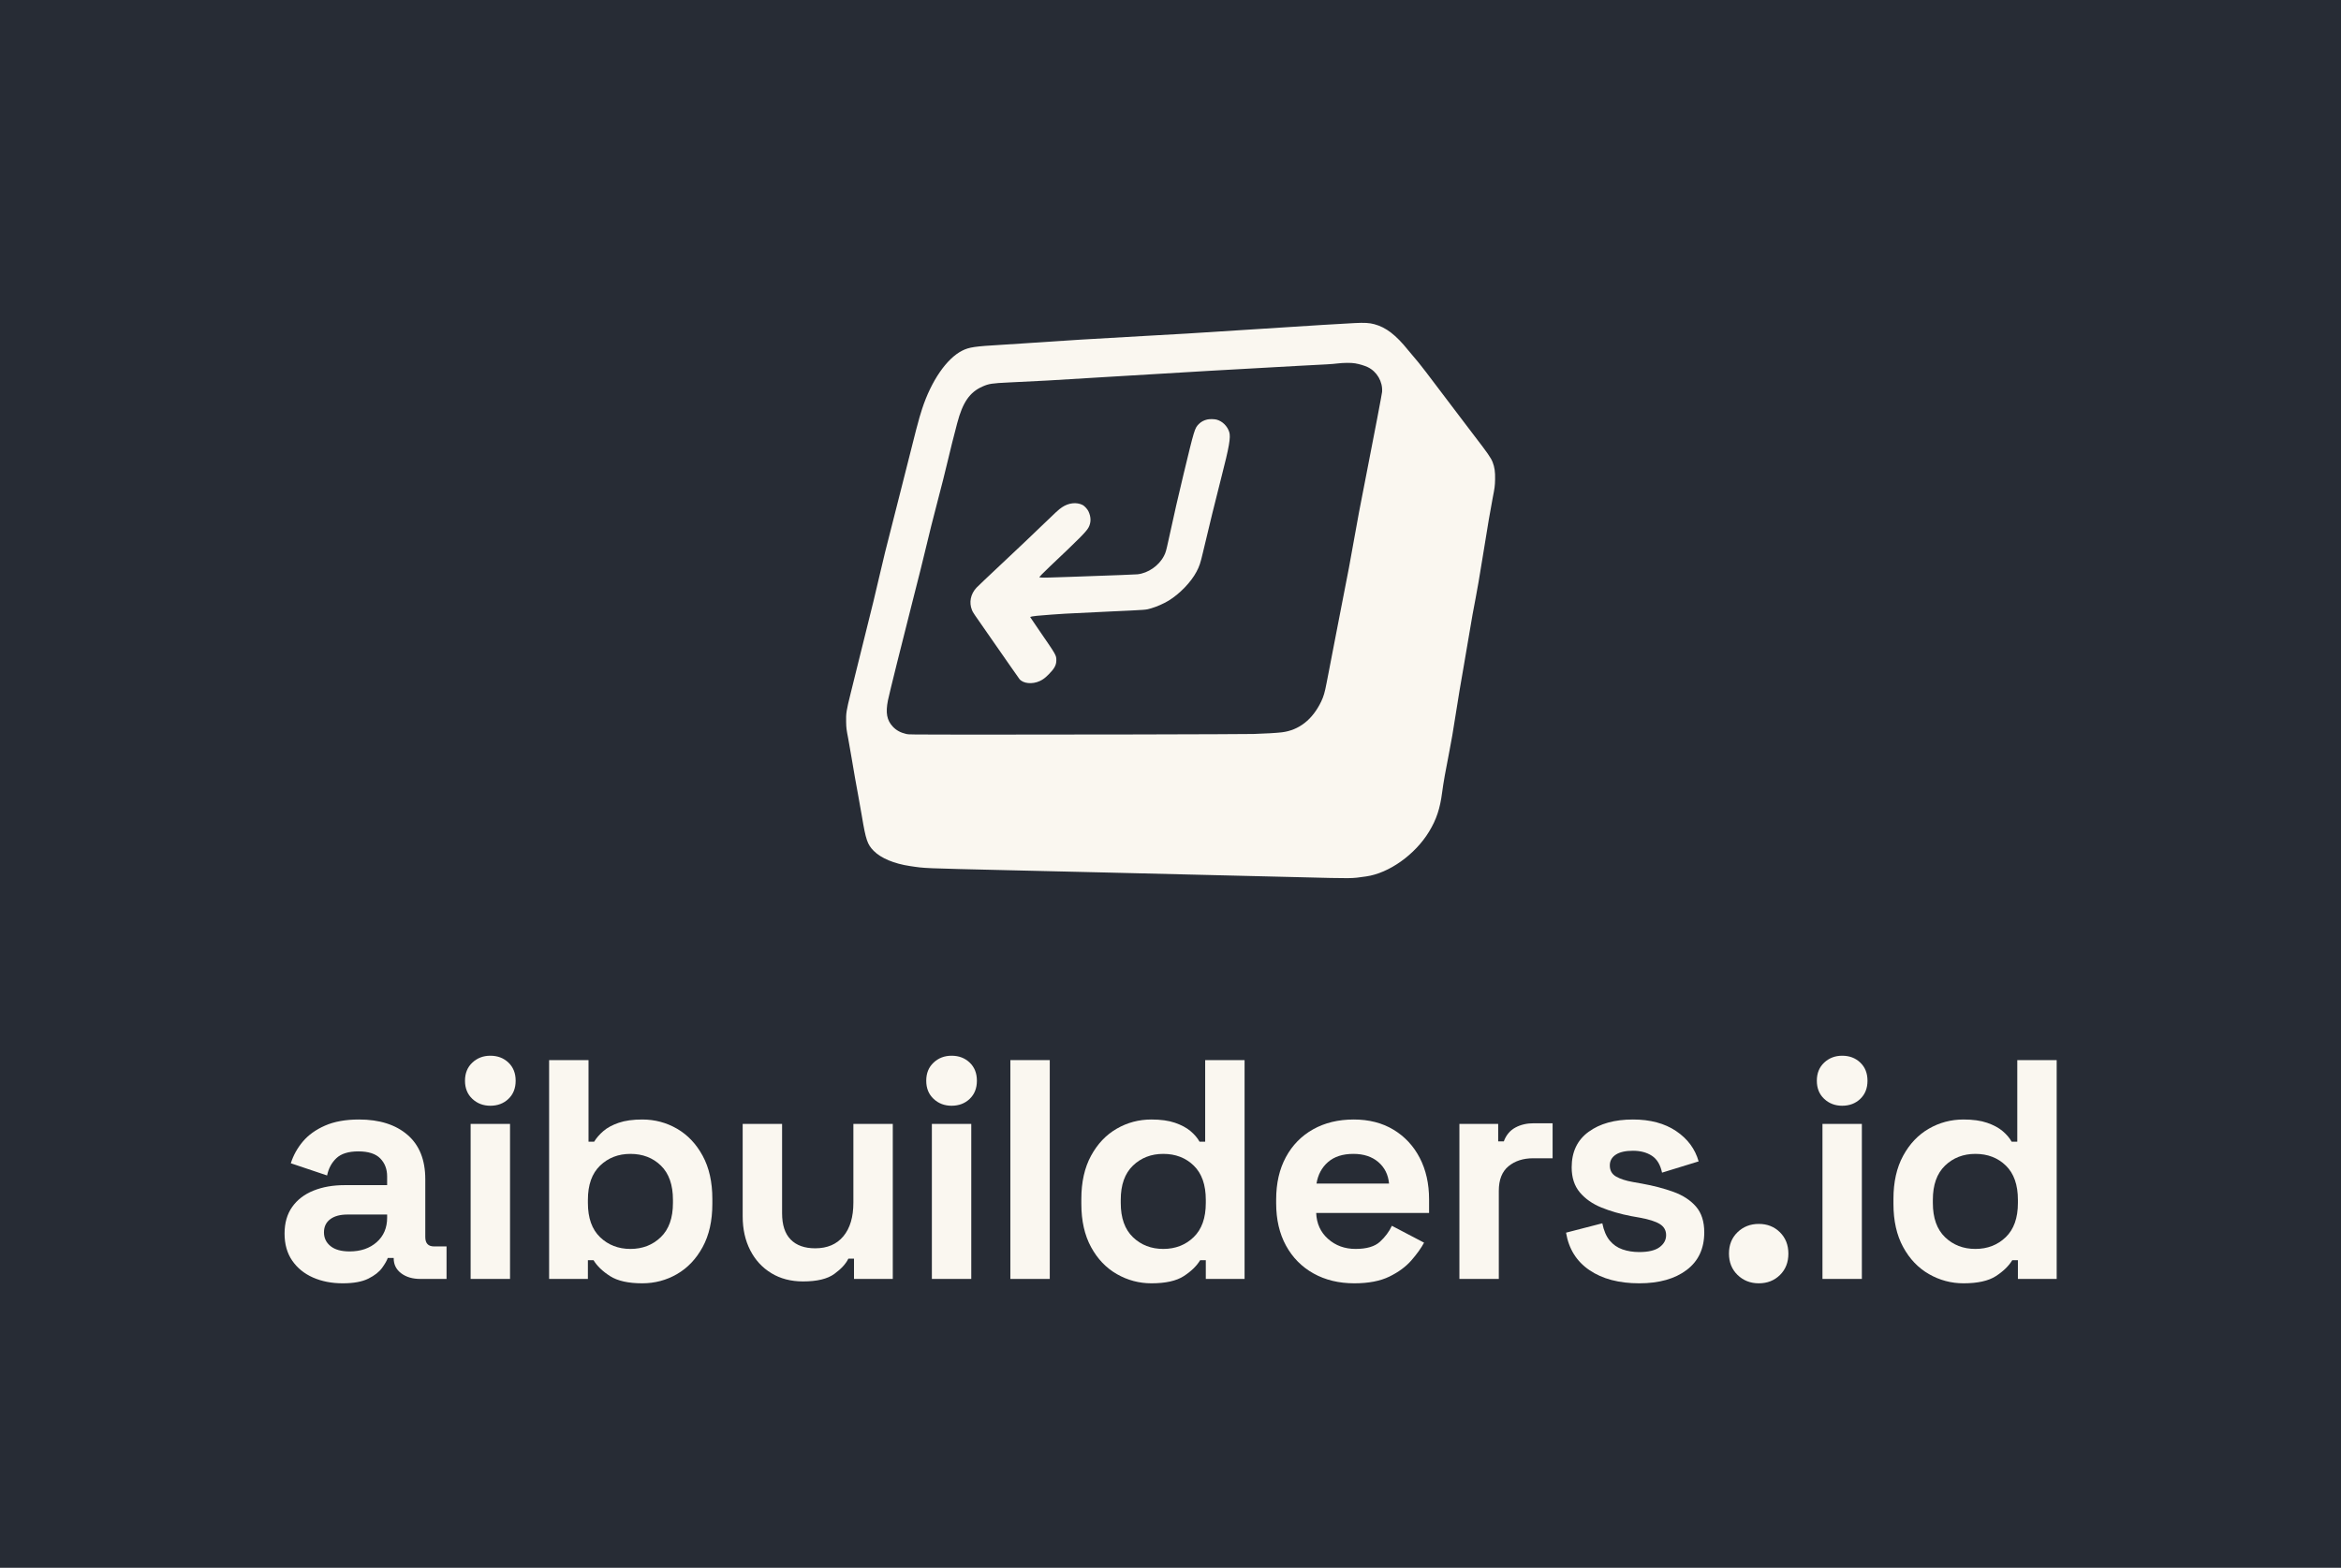
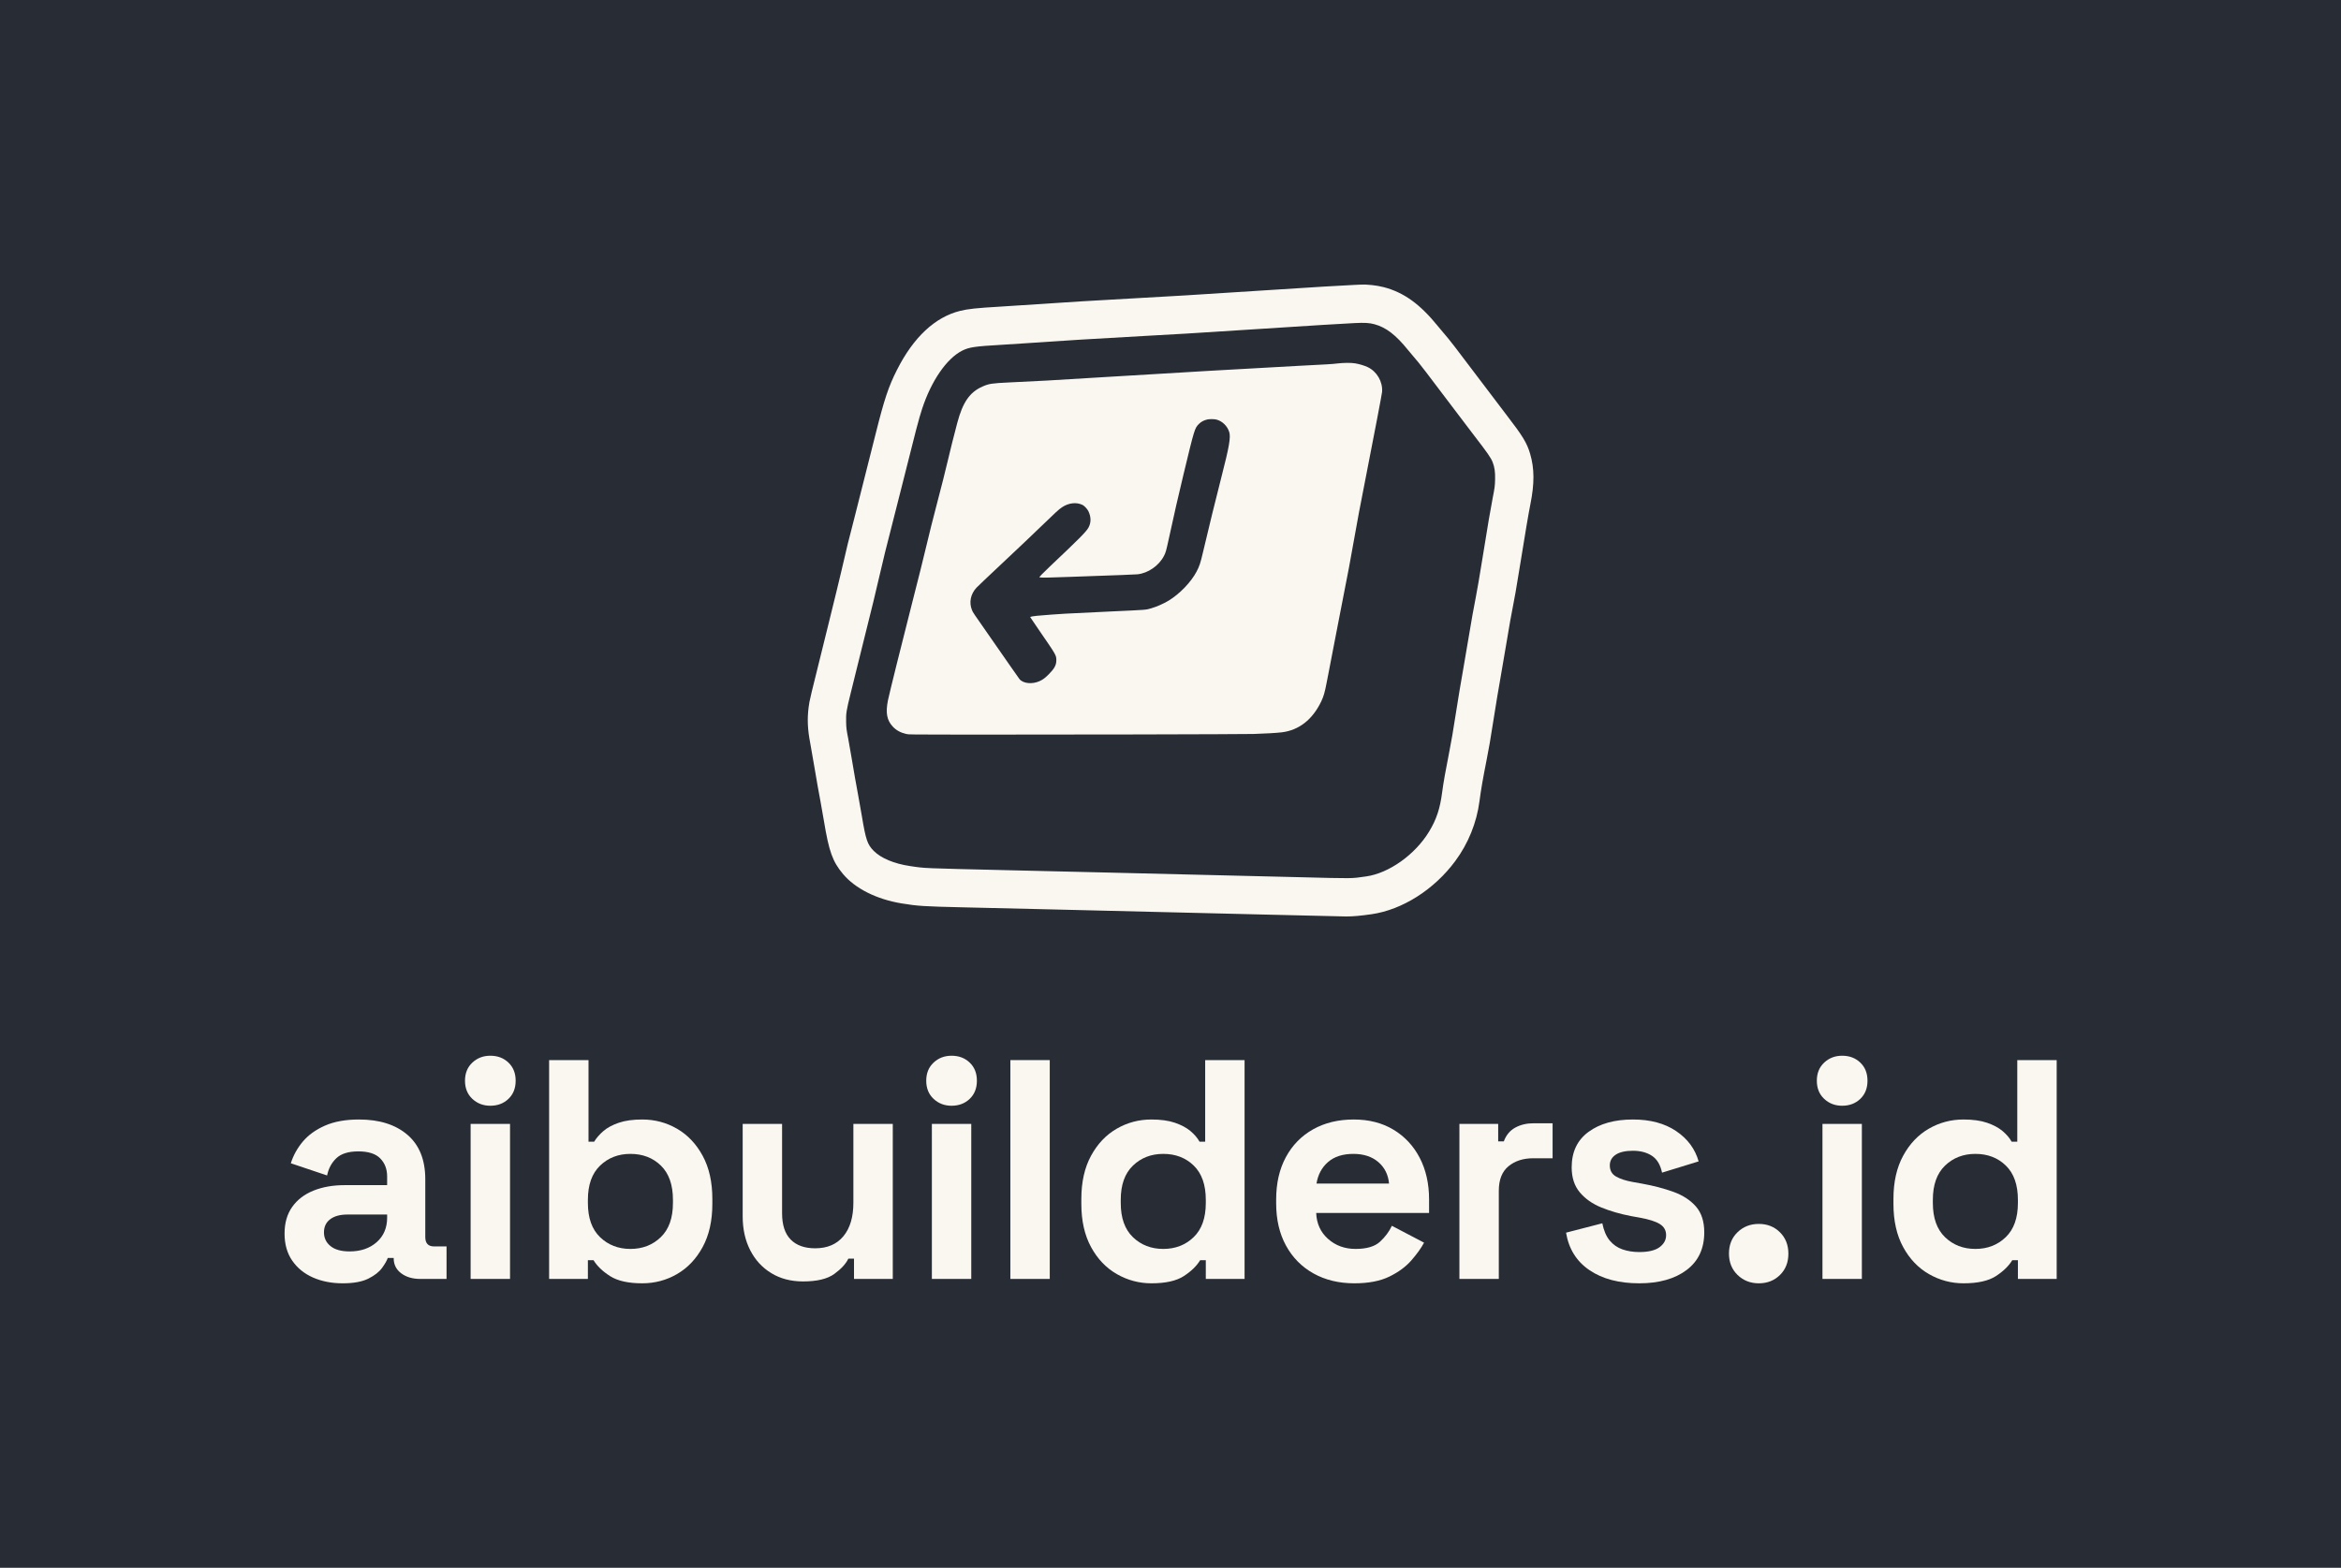
<svg xmlns="http://www.w3.org/2000/svg" viewBox="0 0 3702 2480" width="3702" height="2480">
  <rect width="3702" height="2480" rx="0" fill="#272C35" />
  <g transform="translate(1277.28,450.00) scale(0.36765) translate(0,2720) scale(0.1,-0.1)">
-     <path fill="#272C35" d="M22770 23800 c-240 -28 -347 -34 -1735 -105 -1478 -76 -5712 -321 -8360 -485 -2515 -155 -2466 -152 -4015 -225 -739 -35 -866 -54 -1139 -175 -552 -242 -854 -679 -1090 -1575 -174 -663 -272 -1053 -421 -1680 -135 -565 -206 -847 -440 -1745 -217 -832 -310 -1204 -475 -1895 -151 -633 -301 -1236 -585 -2345 -432 -1689 -1008 -4008 -1059 -4265 -106 -538 -48 -854 211 -1130 149 -159 332 -259 584 -317 99 -22 99 -22 2679 -26 3315 -4 11859 15 12250 28 494 15 994 44 1215 71 739 88 1326 548 1700 1332 99 207 153 392 225 772 20 105 72 370 115 590 44 220 129 663 190 985 61 322 198 1031 305 1575 359 1829 408 2087 555 2929 180 1019 250 1390 576 3051 328 1670 643 3324 650 3412 33 440 -221 878 -619 1067 -361 171 -775 220 -1317 156z m-5185 -2414 c251 -66 466 -277 547 -536 70 -224 -3 -639 -338 -1940 -205 -792 -582 -2331 -795 -3245 -104 -449 -151 -590 -276 -825 -237 -449 -726 -956 -1200 -1244 -214 -130 -510 -260 -751 -330 -237 -69 -144 -62 -1762 -136 -2000 -92 -2124 -99 -3150 -185 -150 -12 -290 -40 -290 -57 0 -3 181 -269 401 -590 726 -1055 724 -1051 723 -1273 -1 -203 -83 -354 -324 -596 -155 -156 -246 -225 -384 -290 -323 -151 -718 -113 -878 84 -19 23 -193 272 -388 552 -194 281 -594 855 -889 1277 -717 1027 -725 1037 -765 1139 -133 330 -61 687 193 962 60 64 443 428 1246 1182 760 714 1033 973 1475 1400 723 698 816 783 962 881 283 190 623 227 883 97 77 -39 202 -173 246 -263 123 -252 124 -499 4 -715 -98 -175 -411 -491 -1646 -1657 -310 -293 -488 -478 -462 -478 4 0 50 -5 102 -10 73 -8 353 -1 1235 30 2112 74 2791 100 2882 110 460 50 921 371 1137 789 76 147 93 207 202 706 321 1470 464 2090 878 3790 156 641 239 920 310 1045 86 154 279 288 474 331 105 23 301 20 398 -5z" />
-     <path fill="#FAF7F0" d="M23520 25539 c-670 -34 -1560 -89 -4275 -264 -2993 -193 -3250 -209 -4755 -290 -1840 -99 -3770 -218 -5286 -325 -232 -17 -616 -41 -855 -55 -1165 -67 -1406 -103 -1704 -253 -668 -336 -1331 -1300 -1725 -2507 -147 -451 -239 -802 -915 -3500 -139 -555 -319 -1264 -400 -1575 -221 -853 -347 -1366 -520 -2115 -187 -812 -286 -1219 -649 -2670 -151 -605 -316 -1269 -366 -1475 -50 -206 -149 -609 -221 -895 -188 -754 -205 -861 -196 -1248 6 -253 13 -314 91 -713 25 -127 88 -487 140 -800 127 -756 179 -1050 281 -1599 48 -253 122 -671 165 -930 170 -1023 238 -1220 510 -1495 313 -316 877 -552 1566 -654 666 -99 434 -89 4344 -181 1053 -25 2784 -65 3845 -90 1956 -46 4648 -111 8503 -206 2435 -61 2253 -63 2922 32 984 138 2108 939 2708 1929 317 524 471 987 562 1694 48 374 148 942 315 1786 90 454 138 739 290 1705 108 687 172 1069 309 1850 52 297 156 907 231 1355 148 883 188 1106 295 1655 71 365 162 893 290 1690 237 1476 352 2151 441 2605 88 445 100 536 106 815 7 325 -21 521 -106 740 -70 183 -222 401 -776 1120 -127 165 -453 595 -725 955 -1398 1854 -1644 2173 -1894 2459 -61 69 -167 196 -236 281 -530 659 -956 987 -1455 1120 -220 59 -420 71 -855 49z m30 -1733 c193 -34 392 -94 537 -162 398 -189 652 -627 619 -1067 -7 -88 -322 -1742 -650 -3412 -326 -1661 -396 -2032 -576 -3051 -147 -842 -196 -1100 -555 -2929 -107 -544 -244 -1253 -305 -1575 -61 -322 -146 -765 -190 -985 -43 -220 -95 -485 -115 -590 -72 -380 -126 -565 -225 -772 -374 -784 -961 -1244 -1700 -1332 -221 -27 -721 -56 -1215 -71 -391 -13 -8935 -32 -12250 -28 -2580 4 -2580 4 -2679 26 -252 58 -435 158 -584 317 -259 276 -317 592 -211 1130 51 257 627 2576 1059 4265 284 1109 434 1712 585 2345 165 691 258 1063 475 1895 234 898 305 1180 440 1745 149 627 247 1017 421 1680 236 896 538 1333 1090 1575 273 121 400 140 1139 175 1549 73 1500 70 4015 225 2648 164 6882 409 8360 485 1388 71 1495 77 1735 105 286 34 602 36 780 6z M17187 21391 c-143 -32 -266 -97 -363 -195 -179 -180 -192 -225 -659 -2166 -252 -1048 -365 -1547 -640 -2805 -109 -499 -126 -559 -202 -706 -216 -418 -677 -739 -1137 -789 -91 -10 -770 -36 -2882 -110 -882 -31 -1162 -38 -1235 -30 -52 5 -98 10 -102 10 -26 0 152 185 462 478 1235 1166 1548 1482 1646 1657 120 216 119 463 -4 715 -44 90 -169 224 -246 263 -260 130 -600 93 -883 -97 -146 -98 -239 -183 -962 -881 -442 -427 -715 -686 -1475 -1400 -803 -754 -1186 -1118 -1246 -1182 -254 -275 -326 -632 -193 -962 40 -102 48 -112 765 -1139 295 -422 695 -996 889 -1277 195 -280 369 -529 388 -552 160 -197 555 -235 878 -84 138 65 229 134 384 290 241 242 323 393 324 596 1 222 3 218 -723 1273 -220 321 -401 587 -401 590 0 17 140 45 290 57 1026 86 1150 93 3150 185 1618 74 1525 67 1762 136 241 70 537 200 751 330 474 288 963 795 1200 1244 125 235 172 376 276 825 213 914 590 2453 795 3245 335 1301 408 1716 338 1940 -81 259 -296 470 -547 536 -97 25 -293 28 -398 5z" />
+     <path fill="#FAF7F0" d="M23780 27194 c-30 -2 -163 -8 -295 -14 -617 -28 -1359 -73 -4335 -265 -2834 -183 -3343 -214 -4660 -285 -1872 -101 -3665 -210 -5240 -320 -316 -22 -766 -52 -1000 -65 -978 -57 -1362 -98 -1695 -181 -1079 -268 -2006 -1134 -2715 -2539 -365 -722 -544 -1258 -920 -2760 -374 -1490 -824 -3270 -908 -3595 -242 -925 -340 -1326 -567 -2315 -69 -302 -314 -1308 -544 -2235 -828 -3331 -823 -3309 -861 -3610 -65 -512 -45 -949 70 -1551 28 -145 106 -595 174 -999 137 -808 162 -947 272 -1535 41 -220 106 -591 145 -825 213 -1291 369 -1726 809 -2255 525 -632 1447 -1096 2529 -1275 695 -114 946 -130 2671 -170 701 -17 2429 -57 3840 -90 3923 -92 5094 -120 9355 -226 1672 -42 3135 -76 3250 -76 305 0 619 28 1100 97 1325 192 2691 1060 3597 2285 562 760 922 1650 1043 2575 66 505 141 937 315 1820 102 517 139 735 285 1660 128 812 191 1189 334 2006 60 344 167 965 236 1380 145 866 170 1010 260 1469 94 480 139 734 270 1545 292 1803 404 2467 490 2900 179 893 175 1539 -11 2170 -139 471 -317 763 -1016 1670 -144 187 -545 716 -891 1175 -1370 1816 -1545 2042 -1842 2385 -66 77 -159 187 -205 245 -776 962 -1471 1466 -2344 1695 -291 77 -732 125 -996 109z" />
+     <path fill="#FAF7F0" d="M22770 23800 c-240 -28 -347 -34 -1735 -105 -1478 -76 -5712 -321 -8360 -485 -2515 -155 -2466 -152 -4015 -225 -739 -35 -866 -54 -1139 -175 -552 -242 -854 -679 -1090 -1575 -174 -663 -272 -1053 -421 -1680 -135 -565 -206 -847 -440 -1745 -217 -832 -310 -1204 -475 -1895 -151 -633 -301 -1236 -585 -2345 -432 -1689 -1008 -4008 -1059 -4265 -106 -538 -48 -854 211 -1130 149 -159 332 -259 584 -317 99 -22 99 -22 2679 -26 3315 -4 11859 15 12250 28 494 15 994 44 1215 71 739 88 1326 548 1700 1332 99 207 153 392 225 772 20 105 72 370 115 590 44 220 129 663 190 985 61 322 198 1031 305 1575 359 1829 408 2087 555 2929 180 1019 250 1390 576 3051 328 1670 643 3324 650 3412 33 440 -221 878 -619 1067 -361 171 -775 220 -1317 156z m-5185 -2414 c251 -66 466 -277 547 -536 70 -224 -3 -639 -338 -1940 -205 -792 -582 -2331 -795 -3245 -104 -449 -151 -590 -276 -825 -237 -449 -726 -956 -1200 -1244 -214 -130 -510 -260 -751 -330 -237 -69 -144 -62 -1762 -136 -2000 -92 -2124 -99 -3150 -185 -150 -12 -290 -40 -290 -57 0 -3 181 -269 401 -590 726 -1055 724 -1051 723 -1273 -1 -203 -83 -354 -324 -596 -155 -156 -246 -225 -384 -290 -323 -151 -718 -113 -878 84 -19 23 -193 272 -388 552 -194 281 -594 855 -889 1277 -717 1027 -725 1037 -765 1139 -133 330 -61 687 193 962 60 64 443 428 1246 1182 760 714 1033 973 1475 1400 723 698 816 783 962 881 283 190 623 227 883 97 77 -39 202 -173 246 -263 123 -252 124 -499 4 -715 -98 -175 -411 -491 -1646 -1657 -310 -293 -488 -478 -462 -478 4 0 50 -5 102 -10 73 -8 353 -1 1235 30 2112 74 2791 100 2882 110 460 50 921 371 1137 789 76 147 93 207 202 706 321 1470 464 2090 878 3790 156 641 239 920 310 1045 86 154 279 288 474 331 105 23 301 20 398 -5z" />
+     <path fill="#272C35" d="M23520 25539 c-670 -34 -1560 -89 -4275 -264 -2993 -193 -3250 -209 -4755 -290 -1840 -99 -3770 -218 -5286 -325 -232 -17 -616 -41 -855 -55 -1165 -67 -1406 -103 -1704 -253 -668 -336 -1331 -1300 -1725 -2507 -147 -451 -239 -802 -915 -3500 -139 -555 -319 -1264 -400 -1575 -221 -853 -347 -1366 -520 -2115 -187 -812 -286 -1219 -649 -2670 -151 -605 -316 -1269 -366 -1475 -50 -206 -149 -609 -221 -895 -188 -754 -205 -861 -196 -1248 6 -253 13 -314 91 -713 25 -127 88 -487 140 -800 127 -756 179 -1050 281 -1599 48 -253 122 -671 165 -930 170 -1023 238 -1220 510 -1495 313 -316 877 -552 1566 -654 666 -99 434 -89 4344 -181 1053 -25 2784 -65 3845 -90 1956 -46 4648 -111 8503 -206 2435 -61 2253 -63 2922 32 984 138 2108 939 2708 1929 317 524 471 987 562 1694 48 374 148 942 315 1786 90 454 138 739 290 1705 108 687 172 1069 309 1850 52 297 156 907 231 1355 148 883 188 1106 295 1655 71 365 162 893 290 1690 237 1476 352 2151 441 2605 88 445 100 536 106 815 7 325 -21 521 -106 740 -70 183 -222 401 -776 1120 -127 165 -453 595 -725 955 -1398 1854 -1644 2173 -1894 2459 -61 69 -167 196 -236 281 -530 659 -956 987 -1455 1120 -220 59 -420 71 -855 49z m30 -1733 c193 -34 392 -94 537 -162 398 -189 652 -627 619 -1067 -7 -88 -322 -1742 -650 -3412 -326 -1661 -396 -2032 -576 -3051 -147 -842 -196 -1100 -555 -2929 -107 -544 -244 -1253 -305 -1575 -61 -322 -146 -765 -190 -985 -43 -220 -95 -485 -115 -590 -72 -380 -126 -565 -225 -772 -374 -784 -961 -1244 -1700 -1332 -221 -27 -721 -56 -1215 -71 -391 -13 -8935 -32 -12250 -28 -2580 4 -2580 4 -2679 26 -252 58 -435 158 -584 317 -259 276 -317 592 -211 1130 51 257 627 2576 1059 4265 284 1109 434 1712 585 2345 165 691 258 1063 475 1895 234 898 305 1180 440 1745 149 627 247 1017 421 1680 236 896 538 1333 1090 1575 273 121 400 140 1139 175 1549 73 1500 70 4015 225 2648 164 6882 409 8360 485 1388 71 1495 77 1735 105 286 34 602 36 780 6z M17187 21391 c-143 -32 -266 -97 -363 -195 -179 -180 -192 -225 -659 -2166 -252 -1048 -365 -1547 -640 -2805 -109 -499 -126 -559 -202 -706 -216 -418 -677 -739 -1137 -789 -91 -10 -770 -36 -2882 -110 -882 -31 -1162 -38 -1235 -30 -52 5 -98 10 -102 10 -26 0 152 185 462 478 1235 1166 1548 1482 1646 1657 120 216 119 463 -4 715 -44 90 -169 224 -246 263 -260 130 -600 93 -883 -97 -146 -98 -239 -183 -962 -881 -442 -427 -715 -686 -1475 -1400 -803 -754 -1186 -1118 -1246 -1182 -254 -275 -326 -632 -193 -962 40 -102 48 -112 765 -1139 295 -422 695 -996 889 -1277 195 -280 369 -529 388 -552 160 -197 555 -235 878 -84 138 65 229 134 384 290 241 242 323 393 324 596 1 222 3 218 -723 1273 -220 321 -401 587 -401 590 0 17 140 45 290 57 1026 86 1150 93 3150 185 1618 74 1525 67 1762 136 241 70 537 200 751 330 474 288 963 795 1200 1244 125 235 172 376 276 825 213 914 590 2453 795 3245 335 1301 408 1716 338 1940 -81 259 -296 470 -547 536 -97 25 -293 28 -398 5z" />
  </g>
  <g fill="#FAF7F0" transform="translate(431.21,2023.08) scale(0.49451,-0.49451)">
    <path transform="translate(0.0,0)" d="M224 -14Q171 -14 129.0 4.5Q87 23 62.5 58.5Q38 94 38 145Q38 196 62.5 230.5Q87 265 130.5 282.5Q174 300 230 300H366V328Q366 363 344.0 385.5Q322 408 274 408Q227 408 204.0 386.5Q181 365 174 331L58 370Q70 408 96.5 439.5Q123 471 167.5 490.5Q212 510 276 510Q374 510 431.0 461.0Q488 412 488 319V134Q488 104 516 104H556V0H472Q435 0 411.0 18.0Q387 36 387 66V67H368Q364 55 350.0 35.5Q336 16 306.0 1.0Q276 -14 224 -14ZM246 88Q299 88 332.5 117.5Q366 147 366 196V206H239Q204 206 184.0 191.0Q164 176 164 149Q164 122 185.0 105.0Q206 88 246 88Z" />
    <path transform="translate(563.0,0)" d="M70 0V496H196V0ZM133 554Q99 554 75.5 576.0Q52 598 52 634Q52 670 75.5 692.0Q99 714 133 714Q168 714 191.0 692.0Q214 670 214 634Q214 598 191.0 576.0Q168 554 133 554Z" />
    <path transform="translate(814.0,0)" d="M368 -14Q301 -14 265.0 9.0Q229 32 212 60H194V0H70V700H196V439H214Q225 457 243.5 473.0Q262 489 292.5 499.5Q323 510 368 510Q428 510 479.0 480.5Q530 451 561.0 394.0Q592 337 592 256V240Q592 159 561.0 102.0Q530 45 479.0 15.5Q428 -14 368 -14ZM330 96Q388 96 427.0 133.5Q466 171 466 243V253Q466 325 427.5 362.5Q389 400 330 400Q272 400 233.0 362.5Q194 325 194 253V243Q194 171 233.0 133.5Q272 96 330 96Z" />
    <path transform="translate(1437.0,0)" d="M259 -8Q201 -8 157.5 18.5Q114 45 90.0 92.0Q66 139 66 200V496H192V210Q192 154 219.5 126.0Q247 98 298 98Q356 98 388.0 136.5Q420 175 420 244V496H546V0H422V65H404Q392 40 359.0 16.0Q326 -8 259 -8Z" />
    <path transform="translate(2038.0,0)" d="M70 0V496H196V0ZM133 554Q99 554 75.5 576.0Q52 598 52 634Q52 670 75.5 692.0Q99 714 133 714Q168 714 191.0 692.0Q214 670 214 634Q214 598 191.0 576.0Q168 554 133 554Z" />
    <path transform="translate(2289.0,0)" d="M70 0V700H196V0Z" />
    <path transform="translate(2540.0,0)" d="M270 -14Q211 -14 159.5 15.5Q108 45 77.0 102.0Q46 159 46 240V256Q46 337 77.0 394.0Q108 451 159.0 480.5Q210 510 270 510Q315 510 345.5 499.5Q376 489 395.0 473.0Q414 457 424 439H442V700H568V0H444V60H426Q409 32 373.5 9.0Q338 -14 270 -14ZM308 96Q366 96 405.0 133.5Q444 171 444 243V253Q444 325 405.5 362.5Q367 400 308 400Q250 400 211.0 362.5Q172 325 172 253V243Q172 171 211.0 133.5Q250 96 308 96Z" />
    <path transform="translate(3163.0,0)" d="M296 -14Q222 -14 165.5 17.5Q109 49 77.5 106.5Q46 164 46 242V254Q46 332 77.0 389.5Q108 447 164.0 478.5Q220 510 294 510Q367 510 421.0 477.5Q475 445 505.0 387.5Q535 330 535 254V211H174Q176 160 212.0 128.0Q248 96 300 96Q353 96 378.0 119.0Q403 142 416 170L519 116Q505 90 478.5 59.5Q452 29 408.0 7.5Q364 -14 296 -14ZM175 305H407Q403 348 372.5 374.0Q342 400 293 400Q242 400 212.0 374.0Q182 348 175 305Z" />
    <path transform="translate(3725.0,0)" d="M70 0V496H194V440H212Q223 470 248.5 484.0Q274 498 308 498H368V386H306Q258 386 227.0 360.5Q196 335 196 282V0Z" />
    <path transform="translate(4094.0,0)" d="M276 -14Q179 -14 117.0 28.0Q55 70 42 148L158 178Q165 143 181.5 123.0Q198 103 222.5 94.5Q247 86 276 86Q320 86 341.0 101.5Q362 117 362 140Q362 163 342.0 175.5Q322 188 278 196L250 201Q198 211 155.0 228.5Q112 246 86.0 277.0Q60 308 60 357Q60 431 114.0 470.5Q168 510 256 510Q339 510 394.0 473.0Q449 436 466 376L349 340Q341 378 316.5 394.0Q292 410 256 410Q220 410 201.0 397.5Q182 385 182 363Q182 339 202.0 327.5Q222 316 256 310L284 305Q340 295 385.5 278.5Q431 262 457.5 231.5Q484 201 484 149Q484 71 427.5 28.5Q371 -14 276 -14Z" />
    <path transform="translate(4603.0,0)" d="M149.5 -14Q109 -14 81.5 12.732Q54 39.463 54 81.232Q54 123 81.5 149.5Q109 176 149.5 176Q190 176 217.0 149.268Q244 122.537 244 80.768Q244 39 217.0 12.5Q190 -14 149.5 -14Z" />
    <path transform="translate(4886.0,0)" d="M70 0V496H196V0ZM133 554Q99 554 75.5 576.0Q52 598 52 634Q52 670 75.5 692.0Q99 714 133 714Q168 714 191.0 692.0Q214 670 214 634Q214 598 191.0 576.0Q168 554 133 554Z" />
    <path transform="translate(5137.0,0)" d="M270 -14Q211 -14 159.5 15.5Q108 45 77.0 102.0Q46 159 46 240V256Q46 337 77.0 394.0Q108 451 159.0 480.5Q210 510 270 510Q315 510 345.5 499.5Q376 489 395.0 473.0Q414 457 424 439H442V700H568V0H444V60H426Q409 32 373.5 9.0Q338 -14 270 -14ZM308 96Q366 96 405.0 133.5Q444 171 444 243V253Q444 325 405.5 362.5Q367 400 308 400Q250 400 211.0 362.5Q172 325 172 253V243Q172 171 211.0 133.5Q250 96 308 96Z" />
  </g>
</svg>
